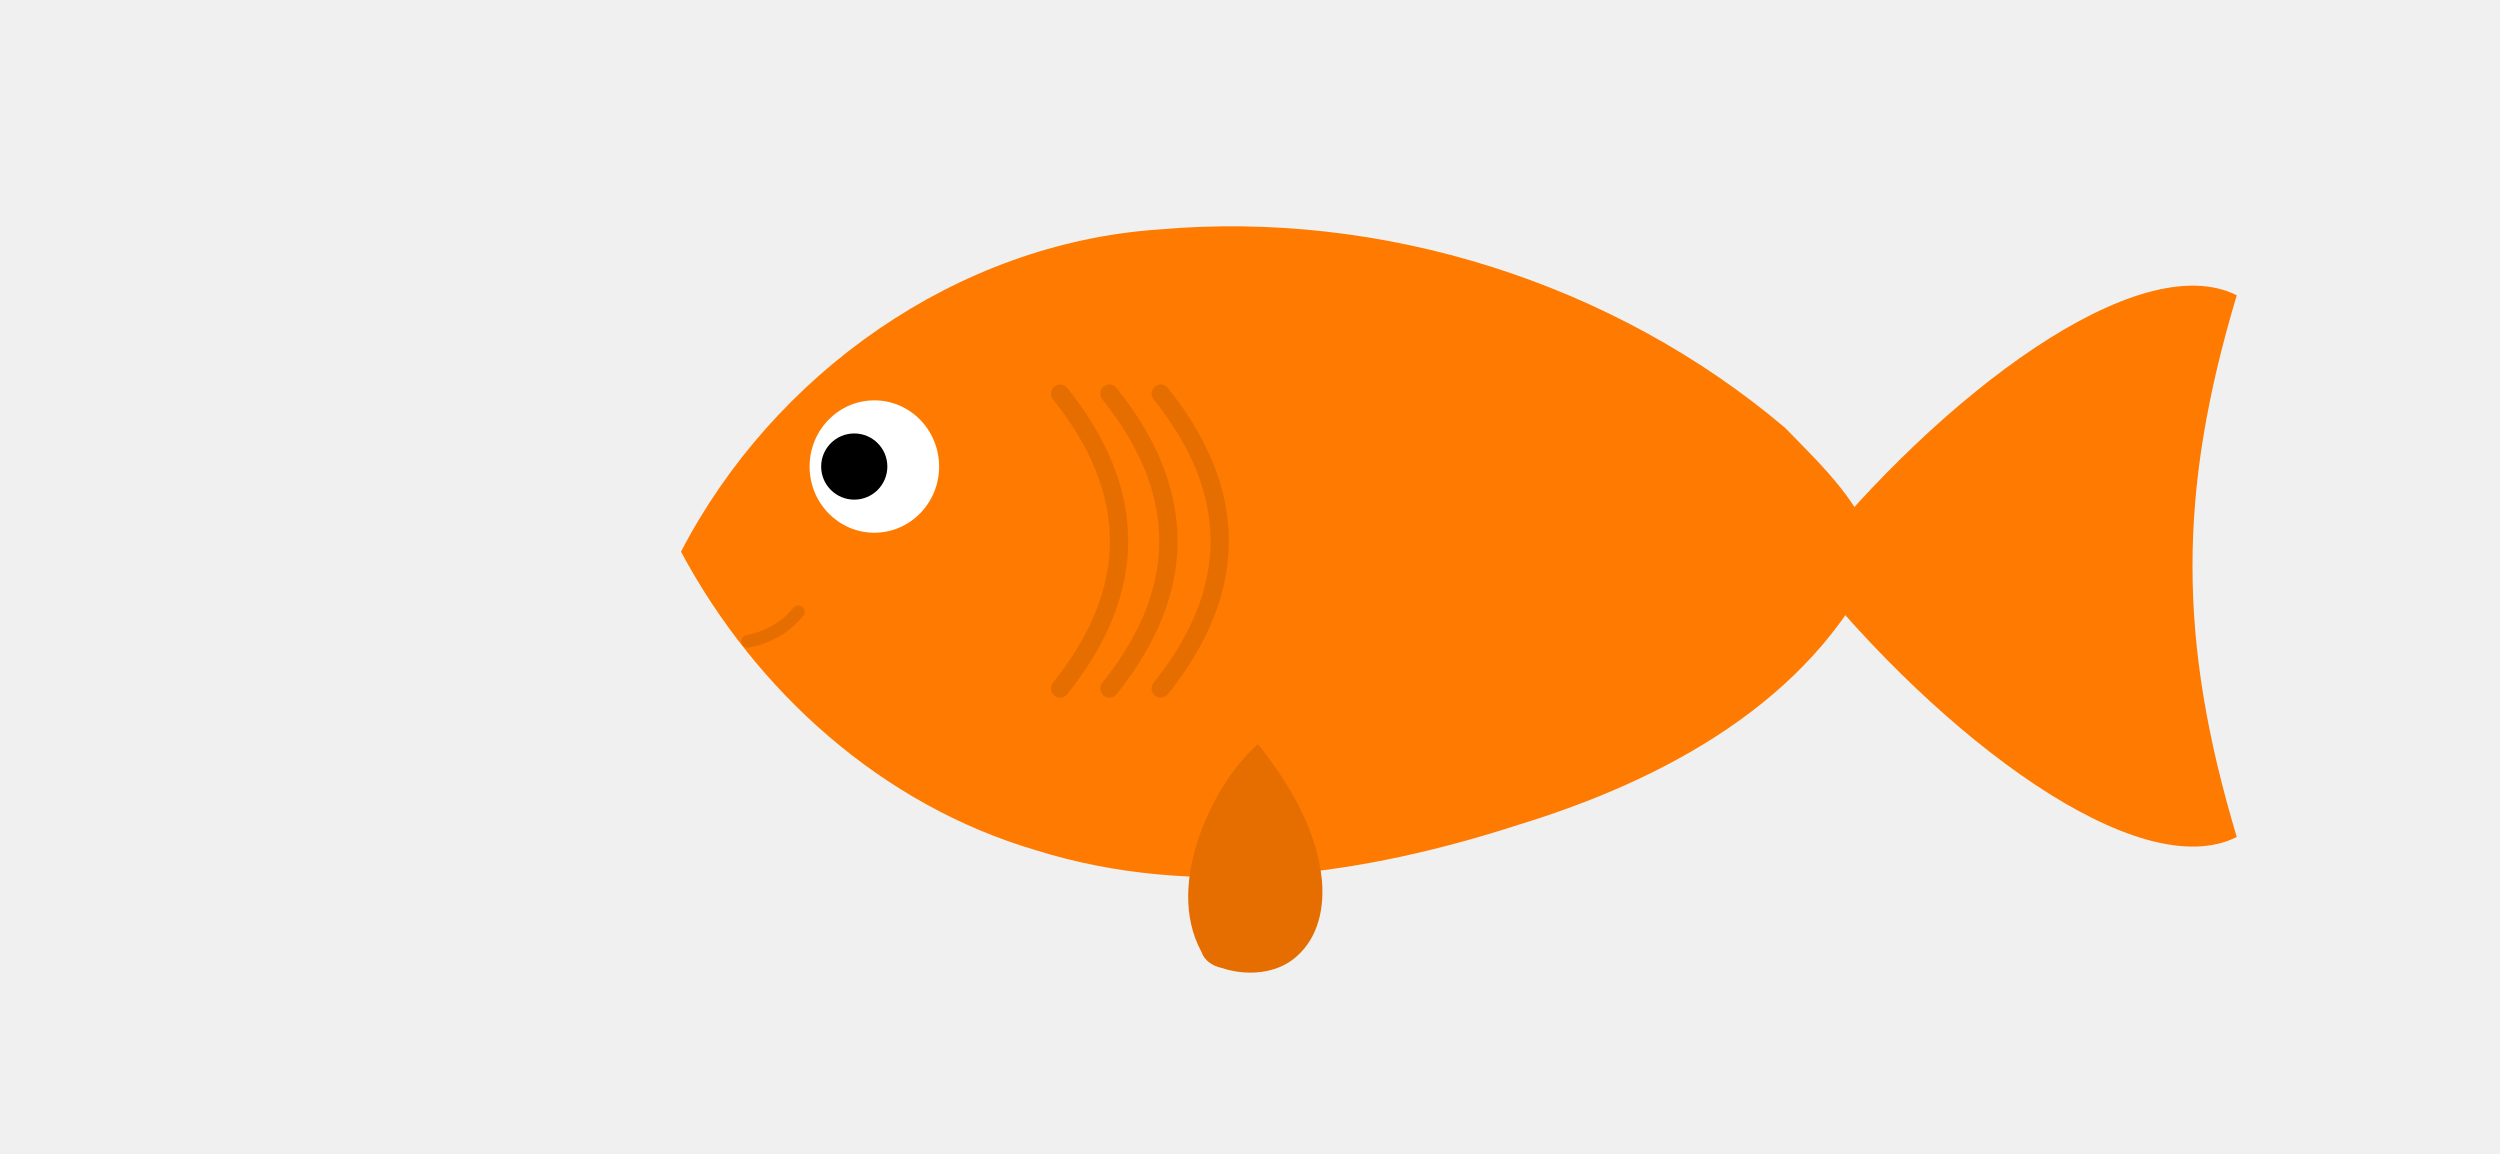
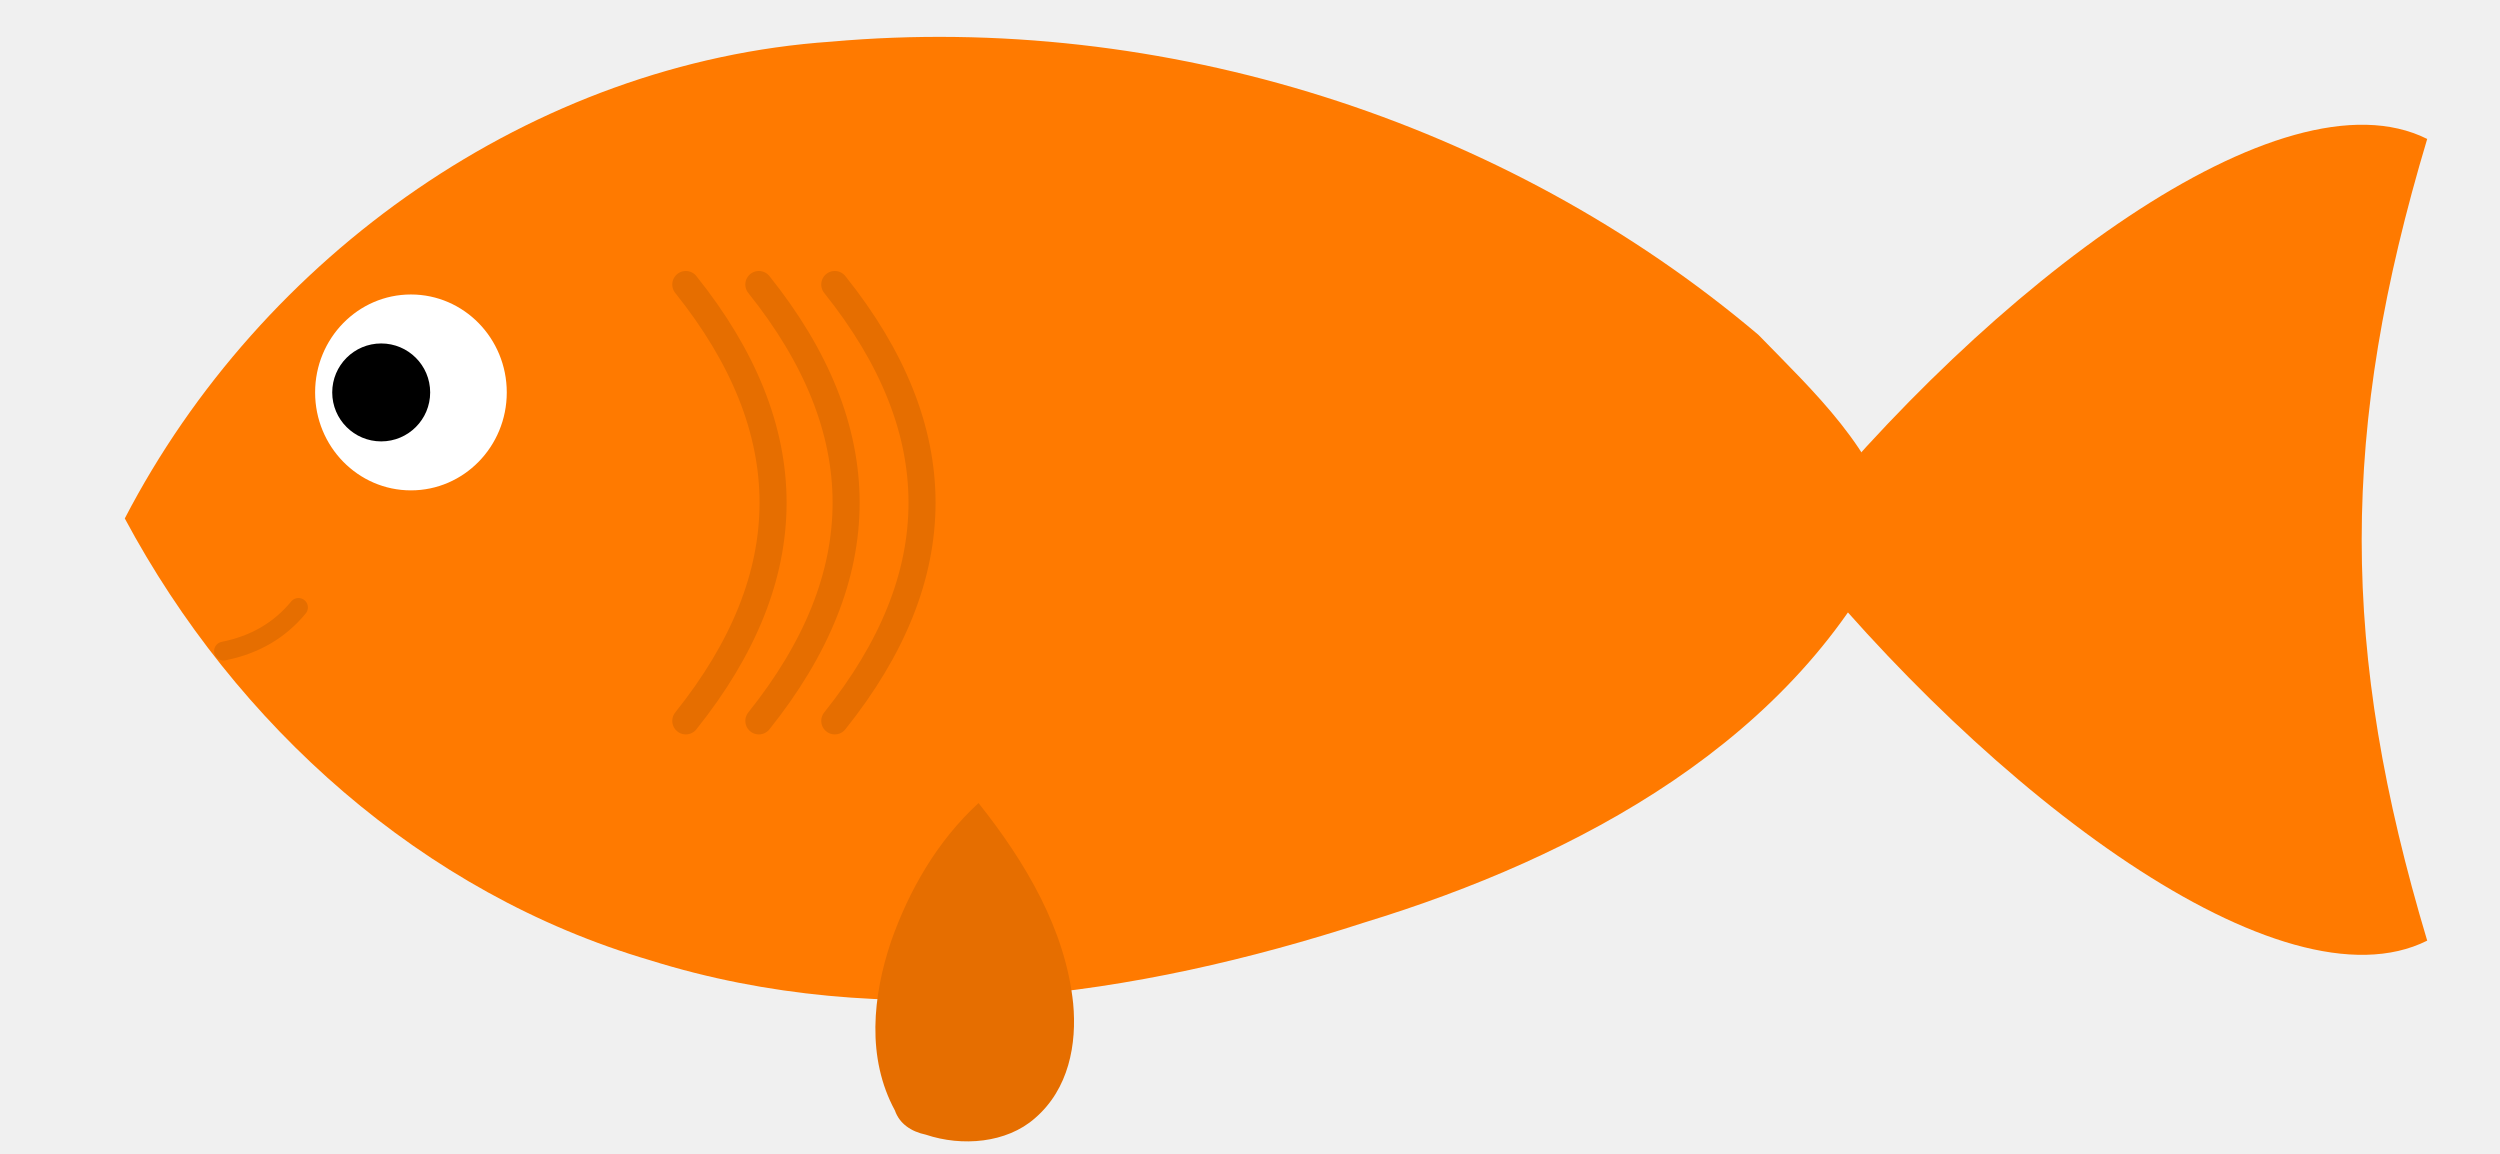
<svg xmlns="http://www.w3.org/2000/svg" width="130px" height="60px" viewBox="0 0 100 50" version="1.1" id="svg1">
  <defs id="defs1">
    <linearGradient id="swatch9">
      <stop style="stop-color:#ff7a00;stop-opacity:1;" offset="0" id="stop9" />
    </linearGradient>
    <linearGradient id="swatch7">
      <stop style="stop-color:#ff7a00;stop-opacity:1;" offset="0" id="stop7" />
    </linearGradient>
  </defs>
-   <path id="fish-tail" d="m 74.004,24.532 c 5.968,-7.469 14.494,-13.872 18.756,-11.737 -2.558,8.536 -2.558,14.939 0,23.475 -4.263,2.134 -12.788,-4.268 -18.756,-11.737 z" fill="#ff7a00" style="stroke-width:0.954" />
-   <g id="fish-body">
+   <path id="fish-tail" d="M 73.254,23.392 C 82.086,12.338 94.703,2.863 101.012,6.021 c -3.785,12.633 -3.785,22.108 0,34.74 -6.309,3.158 -18.926,-6.316 -27.758,-17.37 z" fill="#ff7a00" style="stroke-width:1.412" />
+   <g id="fish-body" transform="matrix(1.479899,0,0,1.479899,-36.26436,-12.91402)">
    <path id="body" d="m 25.343,23.907 c 3.999,-7.707 11.944,-13.361 20.683,-13.961 9.698,-0.864 19.721,2.298 27.152,8.585 1.618,1.666 3.474,3.365 4.015,5.718 -2.88,6.165 -9.311,9.579 -15.543,11.486 -6.704,2.175 -14.066,3.259 -20.924,1.109 C 34.064,34.89 28.59,29.972 25.343,23.907 Z" fill="#ff7a00" style="stroke-width:0.966" />
    <ellipse id="eye-white" cx="33.722" cy="20.217" fill="#ffffff" style="stroke-width:1.434" rx="2.806" ry="2.868" />
    <circle id="pupil" cx="32.851" cy="20.217" fill="#000000" r="1.434" style="stroke-width:1.434" />
    <path id="gill-1" d="m 41.77,17.057 q 5.111,6.389 0,12.778" fill="none" stroke="#e66e00" stroke-width="0.958" stroke-linecap="round" style="stroke-width:0.792;stroke-dasharray:none" />
    <path id="gill-2" d="m 43.909,17.057 q 5.111,6.389 0,12.778" fill="none" stroke="#e66e00" stroke-width="0.958" stroke-linecap="round" style="stroke-width:0.792;stroke-dasharray:none" />
    <path id="mouth" d="m 30.429,26.513 q -0.827,1.006 -2.195,1.278" fill="none" stroke="#e66e00" stroke-width="0.1" stroke-linecap="round" style="stroke-width:0.552;stroke-linecap:round;stroke-dasharray:none" />
    <path id="gill-3" d="m 46.132,17.057 q 5.111,6.389 0,12.778" fill="none" stroke="#e66e00" stroke-width="0.958" stroke-linecap="round" style="stroke-width:0.792;stroke-dasharray:none" />
    <path id="pectoral-fin" d="m 50.342,32.241 c 1.384,1.739 2.549,3.718 2.771,5.87 0.111,1.183 -0.123,2.502 -1.123,3.361 -0.829,0.728 -2.134,0.834 -3.191,0.479 -0.431,-0.091 -0.77,-0.319 -0.905,-0.707 -0.837,-1.543 -0.651,-3.352 -0.115,-4.948 0.522,-1.484 1.339,-2.929 2.563,-4.056 z" fill="#e66e00" style="stroke-width:1.006" />
  </g>
</svg>
